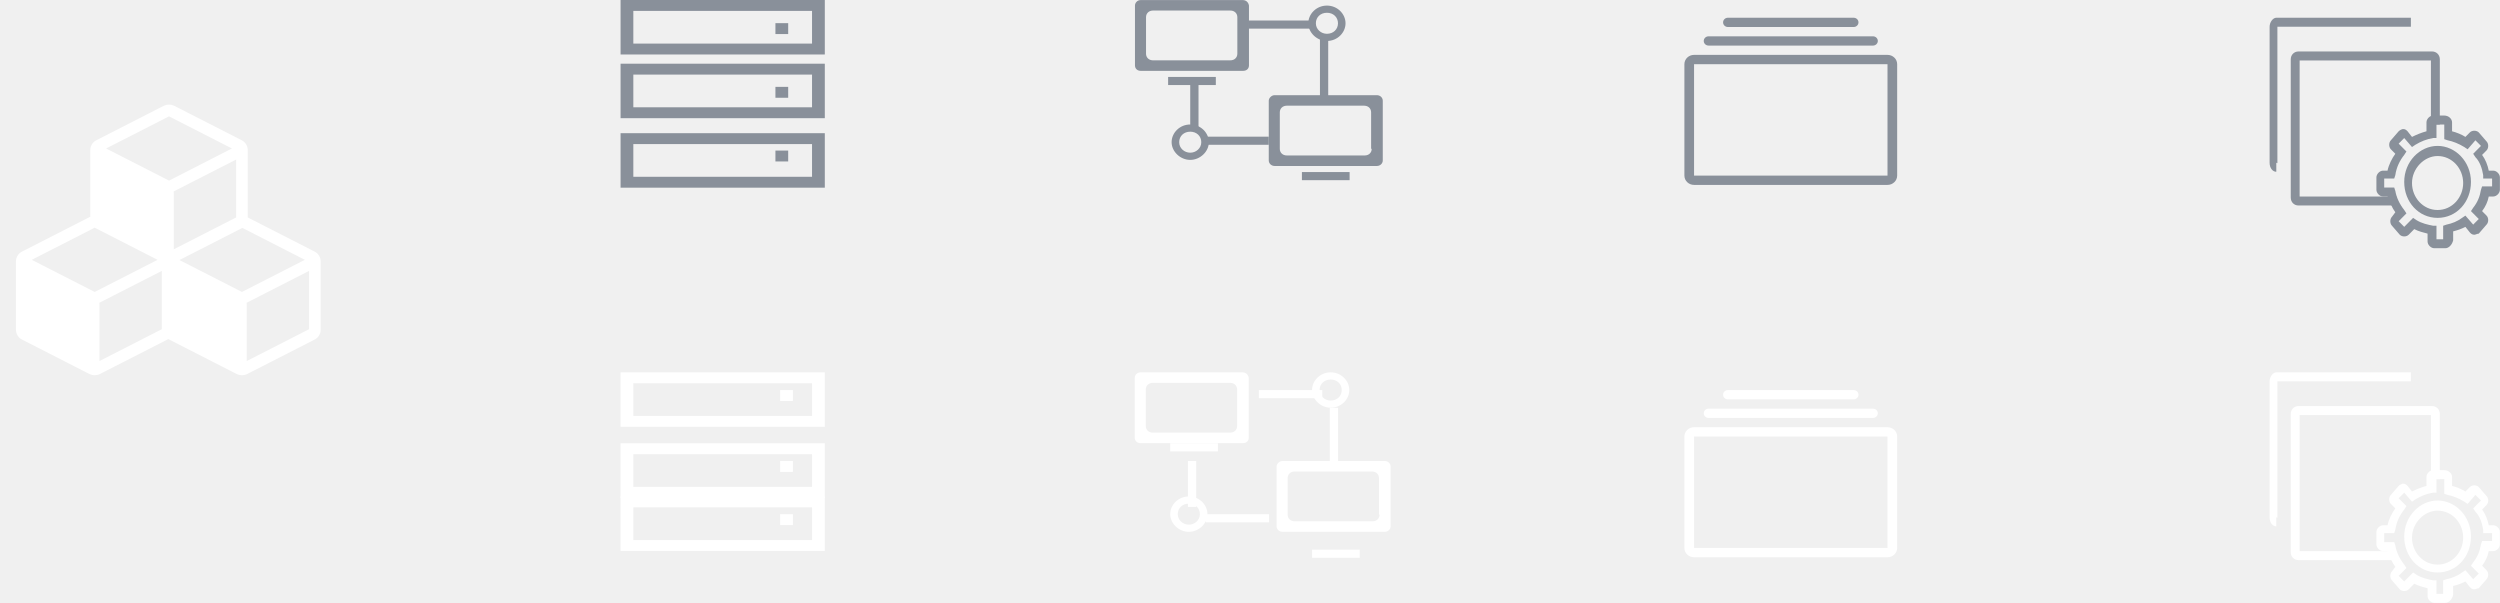
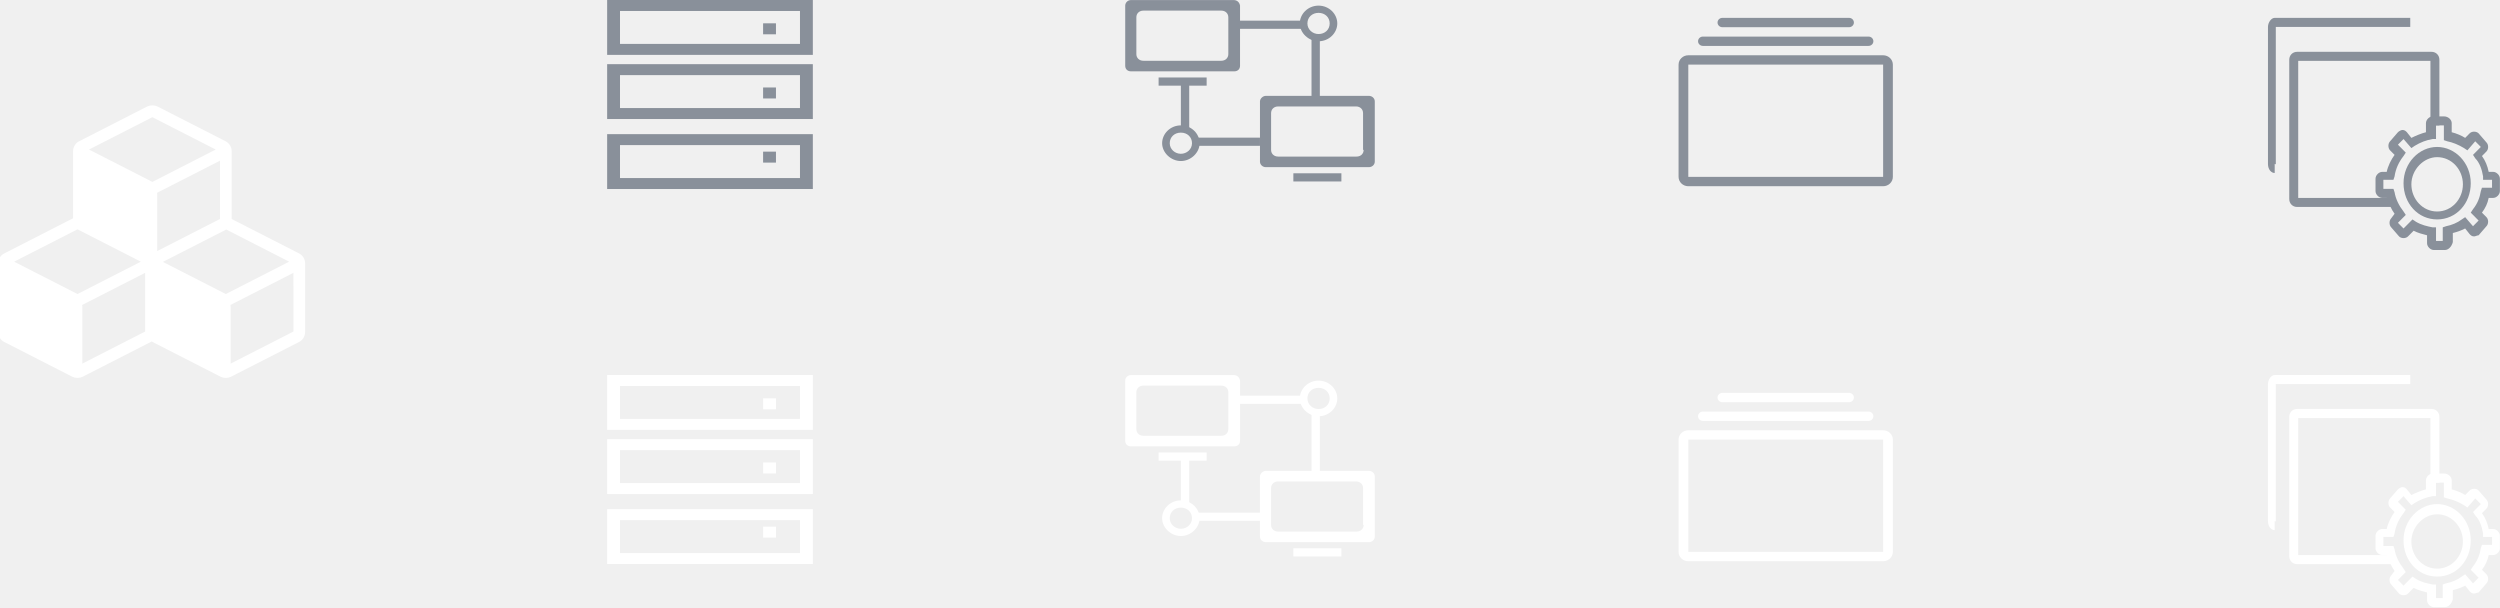
- <svg xmlns="http://www.w3.org/2000/svg" width="141px" height="34px" viewBox="0 0 141 34" version="1.1">
+ <svg xmlns="http://www.w3.org/2000/svg" width="140px" height="34px" viewBox="0 0 140 34" version="1.1">
  <defs />
  <g id="Page-1" stroke="none" stroke-width="1" fill="none" fill-rule="evenodd">
-     <g id="Artboard" transform="translate(-33, -61)">
-       <g id="nav-icons" transform="translate(34, 61)">
-         <g id="icon_CMDB" transform="translate(0, 6)" stroke="#FFFFFF" stroke-width="0.2" fill="#FFFFFF" fill-rule="nonzero">
-           <path d="M16.716,8.288 L12.891,6.334 C12.885,6.331 12.879,6.328 12.873,6.326 L12.873,2.456 C12.873,2.276 12.759,2.088 12.603,2.008 L8.777,0.054 C8.635,-0.018 8.429,-0.018 8.287,0.054 L4.462,2.008 C4.306,2.088 4.192,2.276 4.192,2.456 L4.192,6.298 C4.158,6.307 4.125,6.319 4.095,6.334 L0.27,8.288 C0.114,8.368 0,8.556 0,8.735 L0,12.607 C0,12.786 0.114,12.975 0.27,13.054 L4.095,15.008 C4.166,15.045 4.253,15.063 4.34,15.063 C4.427,15.063 4.514,15.045 4.585,15.008 L8.411,13.054 C8.44,13.039 8.468,13.021 8.493,12.999 C8.518,13.021 8.546,13.039 8.575,13.054 L12.401,15.008 C12.472,15.045 12.559,15.063 12.646,15.063 C12.733,15.063 12.82,15.045 12.891,15.008 L16.716,13.054 C16.873,12.975 16.986,12.786 16.986,12.607 L16.986,8.735 C16.986,8.556 16.873,8.368 16.716,8.288 L16.716,8.288 Z M16.414,8.654 L12.689,10.556 C12.671,10.565 12.621,10.565 12.603,10.557 L8.901,8.666 L12.603,6.775 C12.62,6.766 12.636,6.756 12.651,6.745 C12.666,6.746 12.681,6.748 12.689,6.751 L16.414,8.654 Z M12.419,2.834 L12.419,6.323 C12.419,6.324 12.419,6.325 12.419,6.326 C12.413,6.328 12.407,6.331 12.401,6.334 L8.702,8.223 L8.702,4.88 C8.702,4.83 8.692,4.78 8.675,4.732 C8.711,4.723 8.746,4.71 8.777,4.694 L12.419,2.834 L12.419,2.834 Z M8.489,0.472 C8.508,0.464 8.557,0.464 8.575,0.472 L12.301,2.374 L8.576,4.277 C8.557,4.285 8.508,4.285 8.489,4.277 L4.764,2.374 L8.489,0.472 L8.489,0.472 Z M4.297,6.751 C4.315,6.743 4.365,6.743 4.383,6.751 L8.108,8.654 L4.384,10.556 C4.365,10.565 4.315,10.565 4.297,10.557 L0.572,8.654 L4.297,6.751 L4.297,6.751 Z M8.209,12.637 L4.51,14.526 L4.51,11.159 C4.51,11.11 4.5,11.059 4.482,11.011 C4.519,11.002 4.554,10.99 4.585,10.974 L8.227,9.114 L8.227,12.603 C8.225,12.613 8.213,12.633 8.209,12.637 Z M16.514,12.637 L12.816,14.526 L12.816,11.159 C12.816,11.11 12.806,11.059 12.788,11.011 C12.824,11.002 12.859,10.99 12.891,10.974 L16.532,9.114 L16.533,12.603 C16.531,12.613 16.519,12.633 16.514,12.637 L16.514,12.637 Z" id="Shape" />
-         </g>
-         <g id="icon_基础设施" transform="translate(34, 0)" fill="#89909A">
-           <g id="Group-9">
-             <path d="M0,10.585 L11.519,10.585 L11.519,7.512 L0,7.512 L0,10.585 Z M0.72,9.971 L10.799,9.971 L10.799,8.126 L0.72,8.126 L0.72,9.971 Z" id="Fill-1" />
-             <path d="M0,6.666 L11.519,6.666 L11.519,3.593 L0,3.593 L0,6.666 Z M0.72,6.051 L10.799,6.051 L10.799,4.207 L0.72,4.207 L0.72,6.051 Z" id="Fill-2" />
-             <polygon id="Fill-3" points="8.734 5.514 9.454 5.514 9.454 4.899 8.734 4.899" />
-             <polygon id="Fill-4" points="8.734 1.921 9.454 1.921 9.454 1.306 8.734 1.306" />
-             <polygon id="Fill-5" points="8.734 9.106 9.454 9.106 9.454 8.492 8.734 8.492" />
-             <path d="M0,3.073 L11.519,3.073 L11.519,0 L0,0 L0,3.073 Z M0.72,2.459 L10.799,2.459 L10.799,0.615 L0.72,0.615 L0.72,2.459 Z" id="Fill-6" />
+     <g id="Artboard-2">
+       <g id="Group">
+         <g id="nav-icons">
+           <g id="icon_CMDB" transform="translate(0, 6)" stroke="#FFFFFF" stroke-width="0.2" fill="#FFFFFF" fill-rule="nonzero">
+             <path d="M16.716,8.288 L12.891,6.334 C12.885,6.331 12.879,6.328 12.873,6.326 L12.873,2.456 C12.873,2.276 12.759,2.088 12.603,2.008 L8.777,0.054 C8.635,-0.018 8.429,-0.018 8.287,0.054 L4.462,2.008 C4.306,2.088 4.192,2.276 4.192,2.456 L4.192,6.298 C4.158,6.307 4.125,6.319 4.095,6.334 L0.27,8.288 C0.114,8.368 0,8.556 0,8.735 L0,12.607 C0,12.786 0.114,12.975 0.27,13.054 L4.095,15.008 C4.166,15.045 4.253,15.063 4.34,15.063 C4.427,15.063 4.514,15.045 4.585,15.008 L8.411,13.054 C8.44,13.039 8.468,13.021 8.493,12.999 C8.518,13.021 8.546,13.039 8.575,13.054 L12.401,15.008 C12.472,15.045 12.559,15.063 12.646,15.063 C12.733,15.063 12.82,15.045 12.891,15.008 L16.716,13.054 C16.873,12.975 16.986,12.786 16.986,12.607 L16.986,8.735 C16.986,8.556 16.873,8.368 16.716,8.288 L16.716,8.288 Z M16.414,8.654 L12.689,10.556 C12.671,10.565 12.621,10.565 12.603,10.557 L8.901,8.666 L12.603,6.775 C12.62,6.766 12.636,6.756 12.651,6.745 C12.666,6.746 12.681,6.748 12.689,6.751 L16.414,8.654 Z M12.419,2.834 L12.419,6.323 C12.419,6.324 12.419,6.325 12.419,6.326 C12.413,6.328 12.407,6.331 12.401,6.334 L8.702,8.223 L8.702,4.88 C8.702,4.83 8.692,4.78 8.675,4.732 C8.711,4.723 8.746,4.71 8.777,4.694 L12.419,2.834 L12.419,2.834 Z M8.489,0.472 C8.508,0.464 8.557,0.464 8.575,0.472 L12.301,2.374 L8.576,4.277 C8.557,4.285 8.508,4.285 8.489,4.277 L4.764,2.374 L8.489,0.472 L8.489,0.472 Z M4.297,6.751 C4.315,6.743 4.365,6.743 4.383,6.751 L8.108,8.654 L4.384,10.556 C4.365,10.565 4.315,10.565 4.297,10.557 L0.572,8.654 L4.297,6.751 L4.297,6.751 Z M8.209,12.637 L4.51,14.526 L4.51,11.159 C4.51,11.11 4.5,11.059 4.482,11.011 C4.519,11.002 4.554,10.99 4.585,10.974 L8.227,9.114 L8.227,12.603 C8.225,12.613 8.213,12.633 8.209,12.637 Z M16.514,12.637 L12.816,14.526 L12.816,11.159 C12.816,11.11 12.806,11.059 12.788,11.011 C12.824,11.002 12.859,10.99 12.891,10.974 L16.532,9.114 L16.533,12.603 C16.531,12.613 16.519,12.633 16.514,12.637 L16.514,12.637 Z" id="Shape" />
+           </g>
+           <g id="icon_基础设施" transform="translate(34, 0)" fill="#89909A">
+             <g id="Group-9">
+               <path d="M0,10.585 L11.519,10.585 L11.519,7.512 L0,7.512 L0,10.585 Z M0.72,9.971 L10.799,9.971 L10.799,8.126 L0.72,8.126 L0.72,9.971 Z" id="Fill-1" />
+               <path d="M0,6.666 L11.519,6.666 L11.519,3.593 L0,3.593 L0,6.666 Z M0.72,6.051 L10.799,6.051 L10.799,4.207 L0.72,4.207 L0.72,6.051 Z" id="Fill-2" />
+               <polygon id="Fill-3" points="8.734 5.514 9.454 5.514 9.454 4.899 8.734 4.899" />
+               <polygon id="Fill-4" points="8.734 1.921 9.454 1.921 9.454 1.306 8.734 1.306" />
+               <polygon id="Fill-5" points="8.734 9.106 9.454 9.106 9.454 8.492 8.734 8.492" />
+               <path d="M0,3.073 L11.519,3.073 L11.519,0 L0,0 L0,3.073 Z M0.72,2.459 L10.799,2.459 L10.799,0.615 L0.72,0.615 L0.72,2.459 Z" id="Fill-6" />
+             </g>
+           </g>
+           <g id="icon_基础设施-copy" transform="translate(34, 21)" fill="#FFFFFF">
+             <g id="icon_基础设施">
+               <g id="Group-9">
+                 <path d="M0,10.585 L11.519,10.585 L11.519,7.512 L0,7.512 L0,10.585 Z M0.72,9.971 L10.799,9.971 L10.799,8.126 L0.72,8.126 L0.72,9.971 Z" id="Fill-1" />
+                 <path d="M0,6.666 L11.519,6.666 L11.519,3.593 L0,3.593 L0,6.666 Z M0.72,6.051 L10.799,6.051 L10.799,4.207 L0.72,4.207 L0.72,6.051 Z" id="Fill-2" />
+                 <polygon id="Fill-3" points="8.734 5.514 9.454 5.514 9.454 4.899 8.734 4.899" />
+                 <polygon id="Fill-4" points="8.734 1.921 9.454 1.921 9.454 1.306 8.734 1.306" />
+                 <polygon id="Fill-5" points="8.734 9.106 9.454 9.106 9.454 8.492 8.734 8.492" />
+                 <path d="M0,3.073 L11.519,3.073 L11.519,0 L0,0 L0,3.073 Z M0.72,2.459 L10.799,2.459 L10.799,0.615 L0.72,0.615 L0.72,2.459 Z" id="Fill-6" />
+               </g>
+             </g>
+           </g>
+           <g id="icon_服务中间件" transform="translate(63, 0)" fill-rule="nonzero" fill="#89909A">
+             <polygon id="Shape" points="2.21 5.306 2.21 5.306 2.21 5.306 2.438 5.306" />
+             <path d="M13.66,5.368 L7.886,5.368 C7.722,5.368 7.558,5.524 7.558,5.68 L7.558,9.049 C7.558,9.236 7.722,9.361 7.886,9.361 L13.66,9.361 C13.824,9.361 13.988,9.236 13.988,9.049 L13.988,5.68 C13.988,5.493 13.824,5.368 13.66,5.368 Z M13.364,8.394 C13.364,8.612 13.2,8.768 12.971,8.768 L8.575,8.768 C8.345,8.768 8.181,8.612 8.181,8.394 L8.181,6.335 C8.181,6.117 8.345,5.961 8.575,5.961 L12.938,5.961 C13.167,5.961 13.331,6.117 13.331,6.335 L13.331,8.394 L13.364,8.394 Z" id="Shape" />
+             <polygon id="Shape" points="9.428 9.704 12.118 9.704 12.118 10.162 9.428 10.162" />
+             <path d="M6.081,0.003 L0.34,0.003 C0.144,0.003 0.012,0.159 0.012,0.315 L0.012,3.684 C0.012,3.871 0.144,3.996 0.34,3.996 L6.114,3.996 C6.311,3.996 6.442,3.871 6.442,3.684 L6.442,0.315 C6.41,0.127 6.278,0.003 6.081,0.003 Z M5.786,3.029 C5.786,3.247 5.622,3.403 5.393,3.403 L1.029,3.403 C0.8,3.403 0.636,3.247 0.636,3.029 L0.636,0.97 C0.636,0.751 0.8,0.595 1.029,0.595 L5.393,0.595 C5.622,0.595 5.786,0.751 5.786,0.97 L5.786,3.029 Z" id="Shape" />
+             <polygon id="Shape" points="1.882 4.339 4.572 4.339 4.572 4.797 1.882 4.797 1.882 4.339" />
+             <polygon id="Shape" points="10.445 2.062 10.911 2.062 10.911 5.462 10.445 5.462 10.445 2.062" />
+             <path d="M10.838,0.315 C10.248,0.315 9.788,0.783 9.788,1.313 C9.788,1.843 10.281,2.311 10.838,2.311 C11.429,2.311 11.888,1.843 11.888,1.313 C11.888,0.783 11.429,0.315 10.838,0.315 Z M10.838,1.906 C10.51,1.906 10.215,1.656 10.215,1.313 C10.215,0.97 10.477,0.72 10.838,0.72 C11.199,0.72 11.462,0.97 11.462,1.313 C11.462,1.656 11.199,1.906 10.838,1.906 Z" id="Shape" />
+             <polygon id="Shape" points="3.982 7.708 7.558 7.708 7.558 8.166 3.982 8.166 3.982 7.708" />
+             <polygon id="Shape" points="6.41 1.157 9.985 1.157 9.985 1.615 6.41 1.615 6.41 1.157" />
+             <polygon id="Shape" points="3.129 4.713 3.596 4.713 3.596 7.302 3.129 7.302" />
+             <path d="M3.129,7.021 C2.538,7.021 2.079,7.489 2.079,8.02 C2.079,8.55 2.571,9.018 3.129,9.018 C3.687,9.018 4.179,8.55 4.179,8.02 C4.179,7.489 3.719,7.021 3.129,7.021 Z M3.129,8.612 C2.801,8.612 2.506,8.363 2.506,8.02 C2.506,7.676 2.768,7.427 3.129,7.427 C3.49,7.427 3.752,7.676 3.752,8.02 C3.752,8.363 3.457,8.612 3.129,8.612 Z" id="Shape" />
+           </g>
+           <path d="M95.364,2.571 L104.636,2.571 C104.787,2.571 104.909,2.454 104.909,2.31 C104.909,2.165 104.787,2.048 104.636,2.048 L95.364,2.048 C95.213,2.048 95.091,2.165 95.091,2.31 C95.091,2.454 95.213,2.571 95.364,2.571 L95.364,2.571 Z M94.545,9.905 L105.455,9.905 L105.455,3.619 L94.545,3.619 L94.545,9.905 Z M105.455,3.095 L94.545,3.095 C94.244,3.095 94,3.33 94,3.619 L94,9.905 C94,10.194 94.244,10.429 94.545,10.429 L105.455,10.429 C105.756,10.429 106,10.194 106,9.905 L106,3.619 C106,3.33 105.756,3.095 105.455,3.095 L105.455,3.095 Z M96.455,1.524 L103.545,1.524 C103.696,1.524 103.818,1.407 103.818,1.262 C103.818,1.117 103.696,1 103.545,1 L96.455,1 C96.304,1 96.182,1.117 96.182,1.262 C96.182,1.407 96.304,1.524 96.455,1.524 L96.455,1.524 Z" id="icon_业务应用" fill="#89909A" />
+           <path d="M95.364,23.571 L104.636,23.571 C104.787,23.571 104.909,23.454 104.909,23.31 C104.909,23.165 104.787,23.048 104.636,23.048 L95.364,23.048 C95.213,23.048 95.091,23.165 95.091,23.31 C95.091,23.454 95.213,23.571 95.364,23.571 L95.364,23.571 Z M94.545,30.905 L105.455,30.905 L105.455,24.619 L94.545,24.619 L94.545,30.905 Z M105.455,24.095 L94.545,24.095 C94.244,24.095 94,24.33 94,24.619 L94,30.905 C94,31.194 94.244,31.429 94.545,31.429 L105.455,31.429 C105.756,31.429 106,31.194 106,30.905 L106,24.619 C106,24.33 105.756,24.095 105.455,24.095 L105.455,24.095 Z M96.455,22.524 L103.545,22.524 C103.696,22.524 103.818,22.407 103.818,22.262 C103.818,22.117 103.696,22 103.545,22 L96.455,22 C96.304,22 96.182,22.117 96.182,22.262 C96.182,22.407 96.304,22.524 96.455,22.524 L96.455,22.524 Z" id="icon_业务应用-copy" fill="#FFFFFF" />
+           <g id="CI管理" transform="translate(127, 21)" fill-rule="nonzero" fill="#FFFFFF">
+             <path d="M7.159,10.59 L1.638,10.59 C1.387,10.59 1.198,10.4 1.198,10.146 L1.198,2.346 C1.198,2.093 1.387,1.902 1.638,1.902 L9.166,1.902 C9.417,1.902 9.606,2.093 9.606,2.346 L9.606,6.024 L9.104,6.024 L9.104,2.41 L1.7,2.41 L1.7,10.083 L7.159,10.083 L7.159,10.59 Z" id="Shape" />
+             <path d="M0.383,8.688 C0.194,8.688 0.006,8.498 0.006,8.18 L0.006,0.507 C0.006,0.254 0.194,0 0.383,0 L7.974,0 L7.974,0.507 L0.445,0.507 L0.445,8.18 C0.445,8.244 0.445,8.18 0.383,8.18 L0.383,8.688 L0.383,8.688 Z" id="Shape" />
+             <path d="M9.919,13 L9.292,13 C9.104,13 8.915,12.81 8.915,12.62 L8.915,12.176 C8.664,12.112 8.414,12.049 8.163,11.922 L7.849,12.239 C7.723,12.366 7.472,12.366 7.347,12.239 L6.908,11.732 C6.782,11.605 6.782,11.351 6.908,11.224 L7.096,10.971 C6.908,10.717 6.782,10.4 6.657,10.083 L6.406,10.083 C6.218,10.083 6.029,9.893 6.029,9.702 L6.029,9.005 C6.029,8.815 6.218,8.624 6.406,8.624 L6.657,8.624 C6.72,8.307 6.908,7.927 7.096,7.673 L6.845,7.42 C6.72,7.293 6.72,7.039 6.845,6.912 L7.284,6.405 C7.347,6.341 7.472,6.278 7.535,6.278 C7.661,6.278 7.723,6.341 7.786,6.405 L8.037,6.722 C8.288,6.595 8.602,6.468 8.853,6.405 L8.853,5.898 C8.853,5.707 9.041,5.517 9.229,5.517 L9.857,5.517 C10.108,5.517 10.296,5.707 10.296,5.898 L10.296,6.405 C10.547,6.468 10.86,6.595 11.049,6.722 L11.3,6.468 C11.425,6.341 11.676,6.341 11.802,6.468 L12.241,6.976 C12.366,7.102 12.366,7.356 12.241,7.483 L11.99,7.737 C12.178,7.99 12.303,8.307 12.366,8.624 L12.617,8.624 C12.805,8.624 12.994,8.815 12.994,9.005 L12.994,9.702 C12.994,9.893 12.805,10.083 12.617,10.083 L12.366,10.083 C12.303,10.4 12.178,10.654 11.99,10.907 L12.241,11.161 C12.366,11.288 12.366,11.541 12.241,11.668 L11.802,12.176 C11.739,12.176 11.613,12.239 11.551,12.239 C11.425,12.239 11.362,12.176 11.3,12.112 L11.049,11.795 C10.798,11.922 10.609,11.985 10.358,12.049 L10.358,12.556 C10.296,12.81 10.108,13 9.919,13 L9.919,13 Z M9.355,12.493 L9.794,12.493 L9.794,11.732 L9.982,11.668 C10.296,11.605 10.609,11.478 10.86,11.288 L11.049,11.161 L11.488,11.668 L11.802,11.351 L11.362,10.907 L11.488,10.717 C11.739,10.4 11.864,10.083 11.927,9.702 L11.99,9.512 L12.554,9.512 L12.554,9.068 L12.052,9.068 L12.052,8.878 C11.99,8.498 11.864,8.117 11.613,7.863 L11.488,7.673 L11.927,7.229 L11.613,6.912 L11.174,7.42 L10.986,7.293 C10.672,7.102 10.358,6.976 10.045,6.912 L9.857,6.849 L9.857,6.024 L9.417,6.024 L9.417,6.785 L9.229,6.785 C8.853,6.849 8.539,6.976 8.225,7.166 L8.037,7.293 L7.598,6.785 L7.284,7.102 L7.723,7.546 L7.598,7.737 C7.347,8.054 7.159,8.434 7.096,8.878 L7.033,9.068 L6.469,9.068 L6.469,9.576 L7.033,9.576 L7.096,9.766 C7.159,10.146 7.347,10.527 7.598,10.844 L7.723,11.034 L7.284,11.478 L7.598,11.795 L8.1,11.288 L8.288,11.415 C8.602,11.605 8.915,11.668 9.229,11.732 L9.417,11.732 L9.417,12.493 L9.355,12.493 Z" id="Shape" />
+             <path d="M9.48,11.288 C8.414,11.288 7.598,10.4 7.598,9.259 C7.598,8.117 8.476,7.229 9.48,7.229 C10.484,7.229 11.362,8.117 11.362,9.259 C11.362,10.4 10.547,11.288 9.48,11.288 Z M9.48,7.8 C8.727,7.8 8.037,8.498 8.037,9.322 C8.037,10.146 8.664,10.844 9.48,10.844 C10.296,10.844 10.923,10.146 10.923,9.322 C10.923,8.498 10.296,7.8 9.48,7.8 Z" id="Shape" />
+           </g>
+           <g id="CI管理-Copy" transform="translate(127, 1)" fill-rule="nonzero" fill="#89909A">
+             <path d="M7.159,10.59 L1.638,10.59 C1.387,10.59 1.198,10.4 1.198,10.146 L1.198,2.346 C1.198,2.093 1.387,1.902 1.638,1.902 L9.166,1.902 C9.417,1.902 9.606,2.093 9.606,2.346 L9.606,6.024 L9.104,6.024 L9.104,2.41 L1.7,2.41 L1.7,10.083 L7.159,10.083 L7.159,10.59 Z" id="Shape" />
+             <path d="M0.383,8.688 C0.194,8.688 0.006,8.498 0.006,8.18 L0.006,0.507 C0.006,0.254 0.194,0 0.383,0 L7.974,0 L7.974,0.507 L0.445,0.507 L0.445,8.18 C0.445,8.244 0.445,8.18 0.383,8.18 L0.383,8.688 L0.383,8.688 Z" id="Shape" />
+             <path d="M9.919,13 L9.292,13 C9.104,13 8.915,12.81 8.915,12.62 L8.915,12.176 C8.664,12.112 8.414,12.049 8.163,11.922 L7.849,12.239 C7.723,12.366 7.472,12.366 7.347,12.239 L6.908,11.732 C6.782,11.605 6.782,11.351 6.908,11.224 L7.096,10.971 C6.908,10.717 6.782,10.4 6.657,10.083 L6.406,10.083 C6.218,10.083 6.029,9.893 6.029,9.702 L6.029,9.005 C6.029,8.815 6.218,8.624 6.406,8.624 L6.657,8.624 C6.72,8.307 6.908,7.927 7.096,7.673 L6.845,7.42 C6.72,7.293 6.72,7.039 6.845,6.912 L7.284,6.405 C7.347,6.341 7.472,6.278 7.535,6.278 C7.661,6.278 7.723,6.341 7.786,6.405 L8.037,6.722 C8.288,6.595 8.602,6.468 8.853,6.405 L8.853,5.898 C8.853,5.707 9.041,5.517 9.229,5.517 L9.857,5.517 C10.108,5.517 10.296,5.707 10.296,5.898 L10.296,6.405 C10.547,6.468 10.86,6.595 11.049,6.722 L11.3,6.468 C11.425,6.341 11.676,6.341 11.802,6.468 L12.241,6.976 C12.366,7.102 12.366,7.356 12.241,7.483 L11.99,7.737 C12.178,7.99 12.303,8.307 12.366,8.624 L12.617,8.624 C12.805,8.624 12.994,8.815 12.994,9.005 L12.994,9.702 C12.994,9.893 12.805,10.083 12.617,10.083 L12.366,10.083 C12.303,10.4 12.178,10.654 11.99,10.907 L12.241,11.161 C12.366,11.288 12.366,11.541 12.241,11.668 L11.802,12.176 C11.739,12.176 11.613,12.239 11.551,12.239 C11.425,12.239 11.362,12.176 11.3,12.112 L11.049,11.795 C10.798,11.922 10.609,11.985 10.358,12.049 L10.358,12.556 C10.296,12.81 10.108,13 9.919,13 L9.919,13 Z M9.355,12.493 L9.794,12.493 L9.794,11.732 L9.982,11.668 C10.296,11.605 10.609,11.478 10.86,11.288 L11.049,11.161 L11.488,11.668 L11.802,11.351 L11.362,10.907 L11.488,10.717 C11.739,10.4 11.864,10.083 11.927,9.702 L11.99,9.512 L12.554,9.512 L12.554,9.068 L12.052,9.068 L12.052,8.878 C11.99,8.498 11.864,8.117 11.613,7.863 L11.488,7.673 L11.927,7.229 L11.613,6.912 L11.174,7.42 L10.986,7.293 C10.672,7.102 10.358,6.976 10.045,6.912 L9.857,6.849 L9.857,6.024 L9.417,6.024 L9.417,6.785 L9.229,6.785 C8.853,6.849 8.539,6.976 8.225,7.166 L8.037,7.293 L7.598,6.785 L7.284,7.102 L7.723,7.546 L7.598,7.737 C7.347,8.054 7.159,8.434 7.096,8.878 L7.033,9.068 L6.469,9.068 L6.469,9.576 L7.033,9.576 L7.096,9.766 C7.159,10.146 7.347,10.527 7.598,10.844 L7.723,11.034 L7.284,11.478 L7.598,11.795 L8.1,11.288 L8.288,11.415 C8.602,11.605 8.915,11.668 9.229,11.732 L9.417,11.732 L9.417,12.493 L9.355,12.493 Z" id="Shape" />
+             <path d="M9.48,11.288 C8.414,11.288 7.598,10.4 7.598,9.259 C7.598,8.117 8.476,7.229 9.48,7.229 C10.484,7.229 11.362,8.117 11.362,9.259 C11.362,10.4 10.547,11.288 9.48,11.288 Z M9.48,7.8 C8.727,7.8 8.037,8.498 8.037,9.322 C8.037,10.146 8.664,10.844 9.48,10.844 C10.296,10.844 10.923,10.146 10.923,9.322 C10.923,8.498 10.296,7.8 9.48,7.8 Z" id="Shape" />
          </g>
        </g>
-         <g id="icon_基础设施-copy" transform="translate(34, 21)" fill="#FFFFFF">
-           <g id="Group-9">
-             <path d="M0,10.073 L11.519,10.073 L11.519,7 L0,7 L0,10.073 Z M0.72,9.459 L10.799,9.459 L10.799,7.615 L0.72,7.615 L0.72,9.459 Z" id="Fill-1" />
-             <path d="M0,7.073 L11.519,7.073 L11.519,4 L0,4 L0,7.073 Z M0.72,6.459 L10.799,6.459 L10.799,4.615 L0.72,4.615 L0.72,6.459 Z" id="Fill-2" />
-             <polygon id="Fill-3" points="9 5.615 9.72 5.615 9.72 5 9 5" />
-             <polygon id="Fill-4" points="9 1.615 9.72 1.615 9.72 1 9 1" />
-             <polygon id="Fill-5" points="9 8.615 9.72 8.615 9.72 8 9 8" />
-             <path d="M0,3.073 L11.519,3.073 L11.519,0 L0,0 L0,3.073 Z M0.72,2.459 L10.799,2.459 L10.799,0.615 L0.72,0.615 L0.72,2.459 Z" id="Fill-6" />
-           </g>
-         </g>
-         <g id="icon_服务中间件" transform="translate(63, 0)" fill-rule="nonzero" fill="#89909A">
-           <polygon id="Shape" points="2.21 5.306 2.21 5.306 2.21 5.306 2.438 5.306" />
-           <path d="M13.66,5.368 L7.886,5.368 C7.722,5.368 7.558,5.524 7.558,5.68 L7.558,9.049 C7.558,9.236 7.722,9.361 7.886,9.361 L13.66,9.361 C13.824,9.361 13.988,9.236 13.988,9.049 L13.988,5.68 C13.988,5.493 13.824,5.368 13.66,5.368 Z M13.364,8.394 C13.364,8.612 13.2,8.768 12.971,8.768 L8.575,8.768 C8.345,8.768 8.181,8.612 8.181,8.394 L8.181,6.335 C8.181,6.117 8.345,5.961 8.575,5.961 L12.938,5.961 C13.167,5.961 13.331,6.117 13.331,6.335 L13.331,8.394 L13.364,8.394 Z" id="Shape" />
-           <polygon id="Shape" points="9.428 9.704 12.118 9.704 12.118 10.162 9.428 10.162" />
-           <path d="M6.081,0.003 L0.34,0.003 C0.144,0.003 0.012,0.159 0.012,0.315 L0.012,3.684 C0.012,3.871 0.144,3.996 0.34,3.996 L6.114,3.996 C6.311,3.996 6.442,3.871 6.442,3.684 L6.442,0.315 C6.41,0.127 6.278,0.003 6.081,0.003 Z M5.786,3.029 C5.786,3.247 5.622,3.403 5.393,3.403 L1.029,3.403 C0.8,3.403 0.636,3.247 0.636,3.029 L0.636,0.97 C0.636,0.751 0.8,0.595 1.029,0.595 L5.393,0.595 C5.622,0.595 5.786,0.751 5.786,0.97 L5.786,3.029 Z" id="Shape" />
-           <polygon id="Shape" points="1.882 4.339 4.572 4.339 4.572 4.797 1.882 4.797 1.882 4.339" />
-           <polygon id="Shape" points="10.445 2.062 10.911 2.062 10.911 5.462 10.445 5.462 10.445 2.062" />
-           <path d="M10.838,0.315 C10.248,0.315 9.788,0.783 9.788,1.313 C9.788,1.843 10.281,2.311 10.838,2.311 C11.429,2.311 11.888,1.843 11.888,1.313 C11.888,0.783 11.429,0.315 10.838,0.315 Z M10.838,1.906 C10.51,1.906 10.215,1.656 10.215,1.313 C10.215,0.97 10.477,0.72 10.838,0.72 C11.199,0.72 11.462,0.97 11.462,1.313 C11.462,1.656 11.199,1.906 10.838,1.906 Z" id="Shape" />
-           <polygon id="Shape" points="3.982 7.708 7.558 7.708 7.558 8.166 3.982 8.166 3.982 7.708" />
-           <polygon id="Shape" points="6.41 1.157 9.985 1.157 9.985 1.615 6.41 1.615 6.41 1.157" />
-           <polygon id="Shape" points="3.129 4.713 3.596 4.713 3.596 7.302 3.129 7.302" />
-           <path d="M3.129,7.021 C2.538,7.021 2.079,7.489 2.079,8.02 C2.079,8.55 2.571,9.018 3.129,9.018 C3.687,9.018 4.179,8.55 4.179,8.02 C4.179,7.489 3.719,7.021 3.129,7.021 Z M3.129,8.612 C2.801,8.612 2.506,8.363 2.506,8.02 C2.506,7.676 2.768,7.427 3.129,7.427 C3.49,7.427 3.752,7.676 3.752,8.02 C3.752,8.363 3.457,8.612 3.129,8.612 Z" id="Shape" />
-         </g>
-         <g id="icon_服务中间件-copy" transform="translate(63, 21)" fill-rule="nonzero" fill="#FFFFFF">
-           <polygon id="Shape" points="3 5 3 5 3 5 3.227 5" />
-           <path d="M14.102,5 L8.328,5 C8.164,5 8,5.156 8,5.312 L8,8.681 C8,8.868 8.164,8.993 8.328,8.993 L14.102,8.993 C14.266,8.993 14.43,8.868 14.43,8.681 L14.43,5.312 C14.43,5.125 14.266,5 14.102,5 Z M13.807,8.026 C13.807,8.244 13.643,8.4 13.413,8.4 L9.017,8.4 C8.787,8.4 8.623,8.244 8.623,8.026 L8.623,5.967 C8.623,5.749 8.787,5.593 9.017,5.593 L13.38,5.593 C13.61,5.593 13.774,5.749 13.774,5.967 L13.774,8.026 L13.807,8.026 Z" id="Shape" />
-           <polygon id="Shape" points="10 10 12.69 10 12.69 10.458 10 10.458" />
-           <path d="M6.069,0 L0.328,0 C0.131,0 0,0.156 0,0.312 L0,3.681 C0,3.868 0.131,3.993 0.328,3.993 L6.102,3.993 C6.299,3.993 6.43,3.868 6.43,3.681 L6.43,0.312 C6.397,0.125 6.266,0 6.069,0 Z M5.774,3.026 C5.774,3.244 5.61,3.4 5.38,3.4 L1.017,3.4 C0.787,3.4 0.623,3.244 0.623,3.026 L0.623,0.967 C0.623,0.749 0.787,0.593 1.017,0.593 L5.38,0.593 C5.61,0.593 5.774,0.749 5.774,0.967 L5.774,3.026 Z" id="Shape" />
-           <polygon id="Shape" points="2 4 4.69 4 4.69 4.458 2 4.458 2 4" />
-           <polygon id="Shape" points="11 2 11.467 2 11.467 5.4 11 5.4 11 2" />
-           <path d="M11.05,1.11022302e-16 C10.459,1.11022302e-16 10,0.468 10,0.998 C10,1.529 10.492,1.996 11.05,1.996 C11.64,1.996 12.1,1.529 12.1,0.998 C12.1,0.468 11.64,1.11022302e-16 11.05,1.11022302e-16 Z M11.05,1.591 C10.722,1.591 10.426,1.341 10.426,0.998 C10.426,0.655 10.689,0.406 11.05,0.406 C11.411,0.406 11.673,0.655 11.673,0.998 C11.673,1.341 11.411,1.591 11.05,1.591 Z" id="Shape" />
-           <polygon id="Shape" points="4 8 7.576 8 7.576 8.458 4 8.458 4 8" />
-           <polygon id="Shape" points="7 1 10.576 1 10.576 1.458 7 1.458 7 1" />
-           <polygon id="Shape" points="3 5 3.467 5 3.467 7.589 3 7.589" />
-           <path d="M3.05,7 C2.459,7 2,7.468 2,7.998 C2,8.529 2.492,8.996 3.05,8.996 C3.607,8.996 4.1,8.529 4.1,7.998 C4.1,7.468 3.64,7 3.05,7 Z M3.05,8.591 C2.722,8.591 2.426,8.341 2.426,7.998 C2.426,7.655 2.689,7.406 3.05,7.406 C3.411,7.406 3.673,7.655 3.673,7.998 C3.673,8.341 3.378,8.591 3.05,8.591 Z" id="Shape" />
-         </g>
-         <path d="M95.364,2.571 L104.636,2.571 C104.787,2.571 104.909,2.454 104.909,2.31 C104.909,2.165 104.787,2.048 104.636,2.048 L95.364,2.048 C95.213,2.048 95.091,2.165 95.091,2.31 C95.091,2.454 95.213,2.571 95.364,2.571 L95.364,2.571 Z M94.545,9.905 L105.455,9.905 L105.455,3.619 L94.545,3.619 L94.545,9.905 Z M105.455,3.095 L94.545,3.095 C94.244,3.095 94,3.33 94,3.619 L94,9.905 C94,10.194 94.244,10.429 94.545,10.429 L105.455,10.429 C105.756,10.429 106,10.194 106,9.905 L106,3.619 C106,3.33 105.756,3.095 105.455,3.095 L105.455,3.095 Z M96.455,1.524 L103.545,1.524 C103.696,1.524 103.818,1.407 103.818,1.262 C103.818,1.117 103.696,1 103.545,1 L96.455,1 C96.304,1 96.182,1.117 96.182,1.262 C96.182,1.407 96.304,1.524 96.455,1.524 L96.455,1.524 Z" id="icon_业务应用" fill="#89909A" />
-         <path d="M95.364,23.571 L104.636,23.571 C104.787,23.571 104.909,23.454 104.909,23.31 C104.909,23.165 104.787,23.048 104.636,23.048 L95.364,23.048 C95.213,23.048 95.091,23.165 95.091,23.31 C95.091,23.454 95.213,23.571 95.364,23.571 L95.364,23.571 Z M94.545,30.905 L105.455,30.905 L105.455,24.619 L94.545,24.619 L94.545,30.905 Z M105.455,24.095 L94.545,24.095 C94.244,24.095 94,24.33 94,24.619 L94,30.905 C94,31.194 94.244,31.429 94.545,31.429 L105.455,31.429 C105.756,31.429 106,31.194 106,30.905 L106,24.619 C106,24.33 105.756,24.095 105.455,24.095 L105.455,24.095 Z M96.455,22.524 L103.545,22.524 C103.696,22.524 103.818,22.407 103.818,22.262 C103.818,22.117 103.696,22 103.545,22 L96.455,22 C96.304,22 96.182,22.117 96.182,22.262 C96.182,22.407 96.304,22.524 96.455,22.524 L96.455,22.524 Z" id="icon_业务应用-copy" fill="#FFFFFF" />
-         <g id="CI管理" transform="translate(127, 21)" fill-rule="nonzero" fill="#FFFFFF">
-           <path d="M7.159,10.59 L1.638,10.59 C1.387,10.59 1.198,10.4 1.198,10.146 L1.198,2.346 C1.198,2.093 1.387,1.902 1.638,1.902 L9.166,1.902 C9.417,1.902 9.606,2.093 9.606,2.346 L9.606,6.024 L9.104,6.024 L9.104,2.41 L1.7,2.41 L1.7,10.083 L7.159,10.083 L7.159,10.59 Z" id="Shape" />
-           <path d="M0.383,8.688 C0.194,8.688 0.006,8.498 0.006,8.18 L0.006,0.507 C0.006,0.254 0.194,0 0.383,0 L7.974,0 L7.974,0.507 L0.445,0.507 L0.445,8.18 C0.445,8.244 0.445,8.18 0.383,8.18 L0.383,8.688 L0.383,8.688 Z" id="Shape" />
-           <path d="M9.919,13 L9.292,13 C9.104,13 8.915,12.81 8.915,12.62 L8.915,12.176 C8.664,12.112 8.414,12.049 8.163,11.922 L7.849,12.239 C7.723,12.366 7.472,12.366 7.347,12.239 L6.908,11.732 C6.782,11.605 6.782,11.351 6.908,11.224 L7.096,10.971 C6.908,10.717 6.782,10.4 6.657,10.083 L6.406,10.083 C6.218,10.083 6.029,9.893 6.029,9.702 L6.029,9.005 C6.029,8.815 6.218,8.624 6.406,8.624 L6.657,8.624 C6.72,8.307 6.908,7.927 7.096,7.673 L6.845,7.42 C6.72,7.293 6.72,7.039 6.845,6.912 L7.284,6.405 C7.347,6.341 7.472,6.278 7.535,6.278 C7.661,6.278 7.723,6.341 7.786,6.405 L8.037,6.722 C8.288,6.595 8.602,6.468 8.853,6.405 L8.853,5.898 C8.853,5.707 9.041,5.517 9.229,5.517 L9.857,5.517 C10.108,5.517 10.296,5.707 10.296,5.898 L10.296,6.405 C10.547,6.468 10.86,6.595 11.049,6.722 L11.3,6.468 C11.425,6.341 11.676,6.341 11.802,6.468 L12.241,6.976 C12.366,7.102 12.366,7.356 12.241,7.483 L11.99,7.737 C12.178,7.99 12.303,8.307 12.366,8.624 L12.617,8.624 C12.805,8.624 12.994,8.815 12.994,9.005 L12.994,9.702 C12.994,9.893 12.805,10.083 12.617,10.083 L12.366,10.083 C12.303,10.4 12.178,10.654 11.99,10.907 L12.241,11.161 C12.366,11.288 12.366,11.541 12.241,11.668 L11.802,12.176 C11.739,12.176 11.613,12.239 11.551,12.239 C11.425,12.239 11.362,12.176 11.3,12.112 L11.049,11.795 C10.798,11.922 10.609,11.985 10.358,12.049 L10.358,12.556 C10.296,12.81 10.108,13 9.919,13 L9.919,13 Z M9.355,12.493 L9.794,12.493 L9.794,11.732 L9.982,11.668 C10.296,11.605 10.609,11.478 10.86,11.288 L11.049,11.161 L11.488,11.668 L11.802,11.351 L11.362,10.907 L11.488,10.717 C11.739,10.4 11.864,10.083 11.927,9.702 L11.99,9.512 L12.554,9.512 L12.554,9.068 L12.052,9.068 L12.052,8.878 C11.99,8.498 11.864,8.117 11.613,7.863 L11.488,7.673 L11.927,7.229 L11.613,6.912 L11.174,7.42 L10.986,7.293 C10.672,7.102 10.358,6.976 10.045,6.912 L9.857,6.849 L9.857,6.024 L9.417,6.024 L9.417,6.785 L9.229,6.785 C8.853,6.849 8.539,6.976 8.225,7.166 L8.037,7.293 L7.598,6.785 L7.284,7.102 L7.723,7.546 L7.598,7.737 C7.347,8.054 7.159,8.434 7.096,8.878 L7.033,9.068 L6.469,9.068 L6.469,9.576 L7.033,9.576 L7.096,9.766 C7.159,10.146 7.347,10.527 7.598,10.844 L7.723,11.034 L7.284,11.478 L7.598,11.795 L8.1,11.288 L8.288,11.415 C8.602,11.605 8.915,11.668 9.229,11.732 L9.417,11.732 L9.417,12.493 L9.355,12.493 Z" id="Shape" />
-           <path d="M9.48,11.288 C8.414,11.288 7.598,10.4 7.598,9.259 C7.598,8.117 8.476,7.229 9.48,7.229 C10.484,7.229 11.362,8.117 11.362,9.259 C11.362,10.4 10.547,11.288 9.48,11.288 Z M9.48,7.8 C8.727,7.8 8.037,8.498 8.037,9.322 C8.037,10.146 8.664,10.844 9.48,10.844 C10.296,10.844 10.923,10.146 10.923,9.322 C10.923,8.498 10.296,7.8 9.48,7.8 Z" id="Shape" />
-         </g>
-         <g id="CI管理-Copy" transform="translate(127, 1)" fill-rule="nonzero" fill="#89909A">
-           <path d="M7.159,10.59 L1.638,10.59 C1.387,10.59 1.198,10.4 1.198,10.146 L1.198,2.346 C1.198,2.093 1.387,1.902 1.638,1.902 L9.166,1.902 C9.417,1.902 9.606,2.093 9.606,2.346 L9.606,6.024 L9.104,6.024 L9.104,2.41 L1.7,2.41 L1.7,10.083 L7.159,10.083 L7.159,10.59 Z" id="Shape" />
-           <path d="M0.383,8.688 C0.194,8.688 0.006,8.498 0.006,8.18 L0.006,0.507 C0.006,0.254 0.194,0 0.383,0 L7.974,0 L7.974,0.507 L0.445,0.507 L0.445,8.18 C0.445,8.244 0.445,8.18 0.383,8.18 L0.383,8.688 L0.383,8.688 Z" id="Shape" />
-           <path d="M9.919,13 L9.292,13 C9.104,13 8.915,12.81 8.915,12.62 L8.915,12.176 C8.664,12.112 8.414,12.049 8.163,11.922 L7.849,12.239 C7.723,12.366 7.472,12.366 7.347,12.239 L6.908,11.732 C6.782,11.605 6.782,11.351 6.908,11.224 L7.096,10.971 C6.908,10.717 6.782,10.4 6.657,10.083 L6.406,10.083 C6.218,10.083 6.029,9.893 6.029,9.702 L6.029,9.005 C6.029,8.815 6.218,8.624 6.406,8.624 L6.657,8.624 C6.72,8.307 6.908,7.927 7.096,7.673 L6.845,7.42 C6.72,7.293 6.72,7.039 6.845,6.912 L7.284,6.405 C7.347,6.341 7.472,6.278 7.535,6.278 C7.661,6.278 7.723,6.341 7.786,6.405 L8.037,6.722 C8.288,6.595 8.602,6.468 8.853,6.405 L8.853,5.898 C8.853,5.707 9.041,5.517 9.229,5.517 L9.857,5.517 C10.108,5.517 10.296,5.707 10.296,5.898 L10.296,6.405 C10.547,6.468 10.86,6.595 11.049,6.722 L11.3,6.468 C11.425,6.341 11.676,6.341 11.802,6.468 L12.241,6.976 C12.366,7.102 12.366,7.356 12.241,7.483 L11.99,7.737 C12.178,7.99 12.303,8.307 12.366,8.624 L12.617,8.624 C12.805,8.624 12.994,8.815 12.994,9.005 L12.994,9.702 C12.994,9.893 12.805,10.083 12.617,10.083 L12.366,10.083 C12.303,10.4 12.178,10.654 11.99,10.907 L12.241,11.161 C12.366,11.288 12.366,11.541 12.241,11.668 L11.802,12.176 C11.739,12.176 11.613,12.239 11.551,12.239 C11.425,12.239 11.362,12.176 11.3,12.112 L11.049,11.795 C10.798,11.922 10.609,11.985 10.358,12.049 L10.358,12.556 C10.296,12.81 10.108,13 9.919,13 L9.919,13 Z M9.355,12.493 L9.794,12.493 L9.794,11.732 L9.982,11.668 C10.296,11.605 10.609,11.478 10.86,11.288 L11.049,11.161 L11.488,11.668 L11.802,11.351 L11.362,10.907 L11.488,10.717 C11.739,10.4 11.864,10.083 11.927,9.702 L11.99,9.512 L12.554,9.512 L12.554,9.068 L12.052,9.068 L12.052,8.878 C11.99,8.498 11.864,8.117 11.613,7.863 L11.488,7.673 L11.927,7.229 L11.613,6.912 L11.174,7.42 L10.986,7.293 C10.672,7.102 10.358,6.976 10.045,6.912 L9.857,6.849 L9.857,6.024 L9.417,6.024 L9.417,6.785 L9.229,6.785 C8.853,6.849 8.539,6.976 8.225,7.166 L8.037,7.293 L7.598,6.785 L7.284,7.102 L7.723,7.546 L7.598,7.737 C7.347,8.054 7.159,8.434 7.096,8.878 L7.033,9.068 L6.469,9.068 L6.469,9.576 L7.033,9.576 L7.096,9.766 C7.159,10.146 7.347,10.527 7.598,10.844 L7.723,11.034 L7.284,11.478 L7.598,11.795 L8.1,11.288 L8.288,11.415 C8.602,11.605 8.915,11.668 9.229,11.732 L9.417,11.732 L9.417,12.493 L9.355,12.493 Z" id="Shape" />
-           <path d="M9.48,11.288 C8.414,11.288 7.598,10.4 7.598,9.259 C7.598,8.117 8.476,7.229 9.48,7.229 C10.484,7.229 11.362,8.117 11.362,9.259 C11.362,10.4 10.547,11.288 9.48,11.288 Z M9.48,7.8 C8.727,7.8 8.037,8.498 8.037,9.322 C8.037,10.146 8.664,10.844 9.48,10.844 C10.296,10.844 10.923,10.146 10.923,9.322 C10.923,8.498 10.296,7.8 9.48,7.8 Z" id="Shape" />
-         </g>
+         <polygon id="Shape" fill="#FFFFFF" fill-rule="nonzero" points="65.21 26.306 65.21 26.306 65.21 26.306 65.438 26.306" />
+         <path d="M76.66,26.368 L70.886,26.368 C70.722,26.368 70.558,26.524 70.558,26.68 L70.558,30.049 C70.558,30.236 70.722,30.361 70.886,30.361 L76.66,30.361 C76.824,30.361 76.988,30.236 76.988,30.049 L76.988,26.68 C76.988,26.493 76.824,26.368 76.66,26.368 Z M76.364,29.394 C76.364,29.612 76.2,29.768 75.971,29.768 L71.575,29.768 C71.345,29.768 71.181,29.612 71.181,29.394 L71.181,27.335 C71.181,27.117 71.345,26.961 71.575,26.961 L75.938,26.961 C76.167,26.961 76.331,27.117 76.331,27.335 L76.331,29.394 L76.364,29.394 Z" id="Shape" fill="#FFFFFF" fill-rule="nonzero" />
+         <polygon id="Shape" fill="#FFFFFF" fill-rule="nonzero" points="72.428 30.704 75.118 30.704 75.118 31.162 72.428 31.162" />
+         <path d="M69.081,21.003 L63.34,21.003 C63.144,21.003 63.012,21.159 63.012,21.315 L63.012,24.684 C63.012,24.871 63.144,24.996 63.34,24.996 L69.114,24.996 C69.311,24.996 69.442,24.871 69.442,24.684 L69.442,21.315 C69.41,21.127 69.278,21.003 69.081,21.003 Z M68.786,24.029 C68.786,24.247 68.622,24.403 68.393,24.403 L64.029,24.403 C63.8,24.403 63.636,24.247 63.636,24.029 L63.636,21.97 C63.636,21.751 63.8,21.595 64.029,21.595 L68.393,21.595 C68.622,21.595 68.786,21.751 68.786,21.97 L68.786,24.029 Z" id="Shape" fill="#FFFFFF" fill-rule="nonzero" />
+         <polygon id="Shape" fill="#FFFFFF" fill-rule="nonzero" points="64.882 25.339 67.572 25.339 67.572 25.797 64.882 25.797 64.882 25.339" />
+         <polygon id="Shape" fill="#FFFFFF" fill-rule="nonzero" points="73.445 23.062 73.911 23.062 73.911 26.462 73.445 26.462 73.445 23.062" />
+         <path d="M73.838,21.315 C73.248,21.315 72.788,21.783 72.788,22.313 C72.788,22.843 73.281,23.311 73.838,23.311 C74.429,23.311 74.888,22.843 74.888,22.313 C74.888,21.783 74.429,21.315 73.838,21.315 Z M73.838,22.906 C73.51,22.906 73.215,22.656 73.215,22.313 C73.215,21.97 73.477,21.72 73.838,21.72 C74.199,21.72 74.462,21.97 74.462,22.313 C74.462,22.656 74.199,22.906 73.838,22.906 Z" id="Shape" fill="#FFFFFF" fill-rule="nonzero" />
+         <polygon id="Shape" fill="#FFFFFF" fill-rule="nonzero" points="66.982 28.708 70.558 28.708 70.558 29.166 66.982 29.166 66.982 28.708" />
+         <polygon id="Shape" fill="#FFFFFF" fill-rule="nonzero" points="69.41 22.157 72.985 22.157 72.985 22.615 69.41 22.615 69.41 22.157" />
+         <polygon id="Shape" fill="#FFFFFF" fill-rule="nonzero" points="66.129 25.713 66.596 25.713 66.596 28.302 66.129 28.302" />
+         <path d="M66.129,28.021 C65.538,28.021 65.079,28.489 65.079,29.02 C65.079,29.55 65.571,30.018 66.129,30.018 C66.687,30.018 67.179,29.55 67.179,29.02 C67.179,28.489 66.719,28.021 66.129,28.021 Z M66.129,29.612 C65.801,29.612 65.506,29.363 65.506,29.02 C65.506,28.676 65.768,28.427 66.129,28.427 C66.49,28.427 66.752,28.676 66.752,29.02 C66.752,29.363 66.457,29.612 66.129,29.612 Z" id="Shape" fill="#FFFFFF" fill-rule="nonzero" />
      </g>
    </g>
  </g>
</svg>
